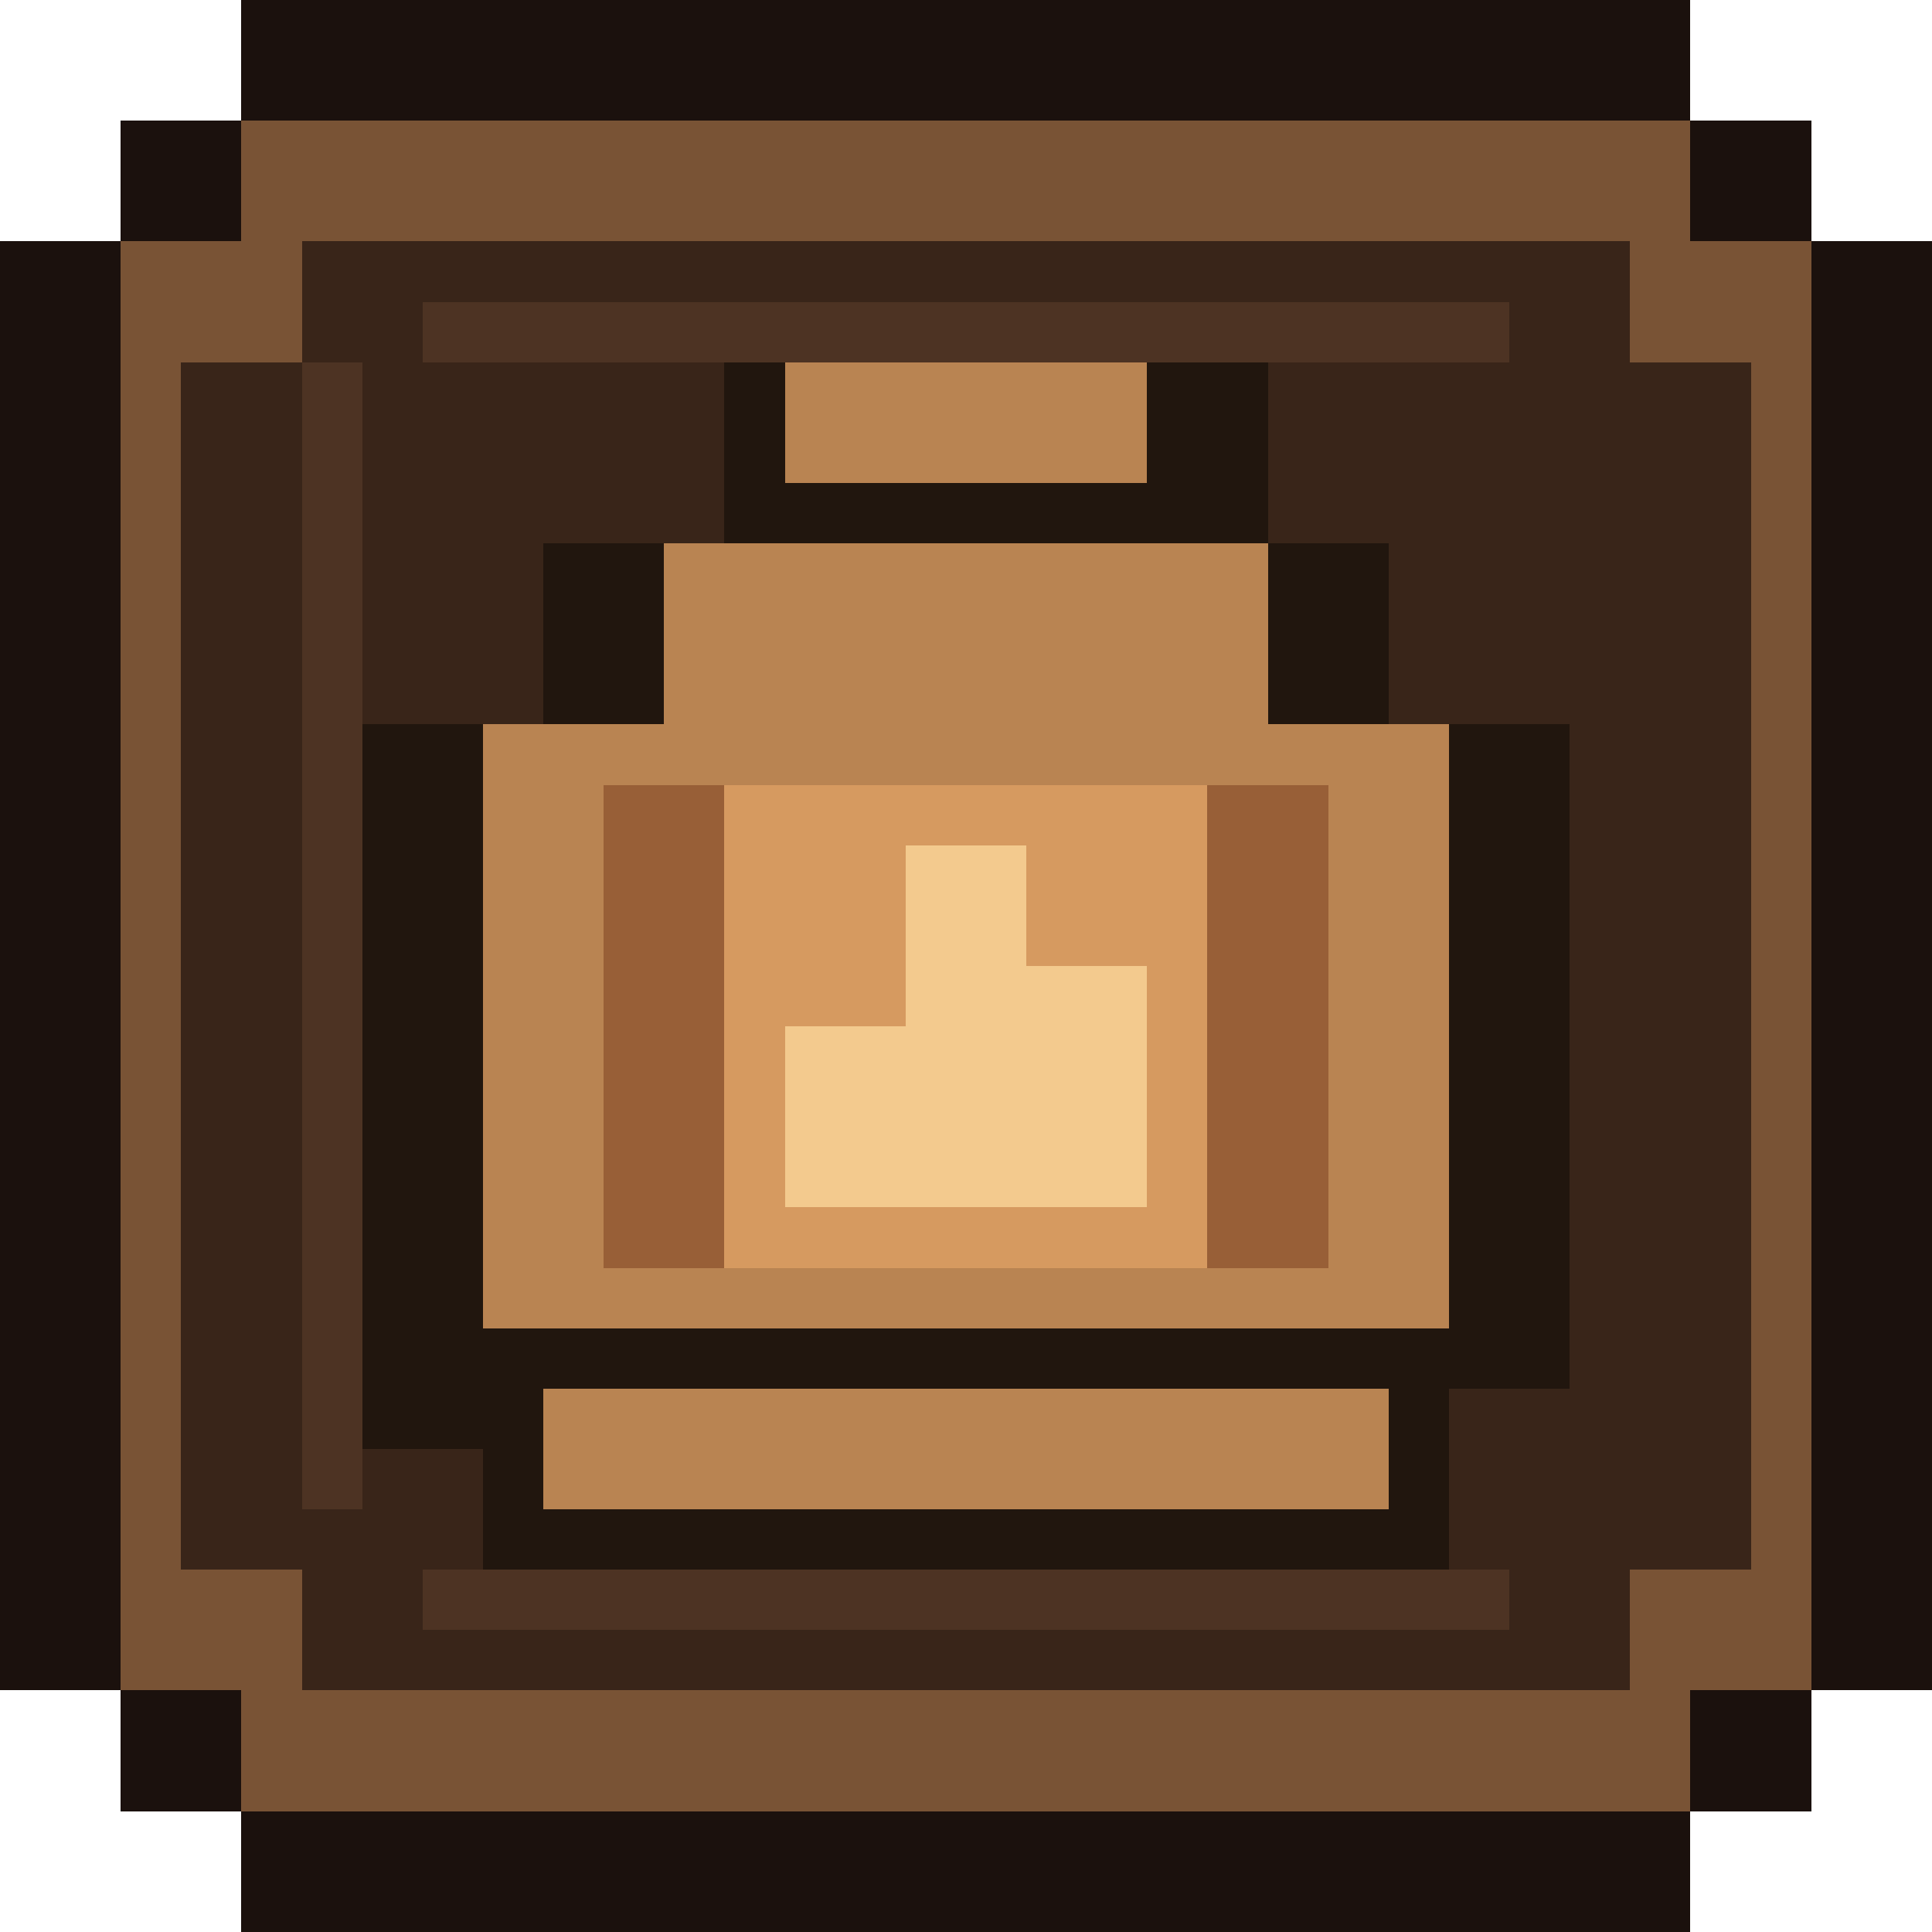
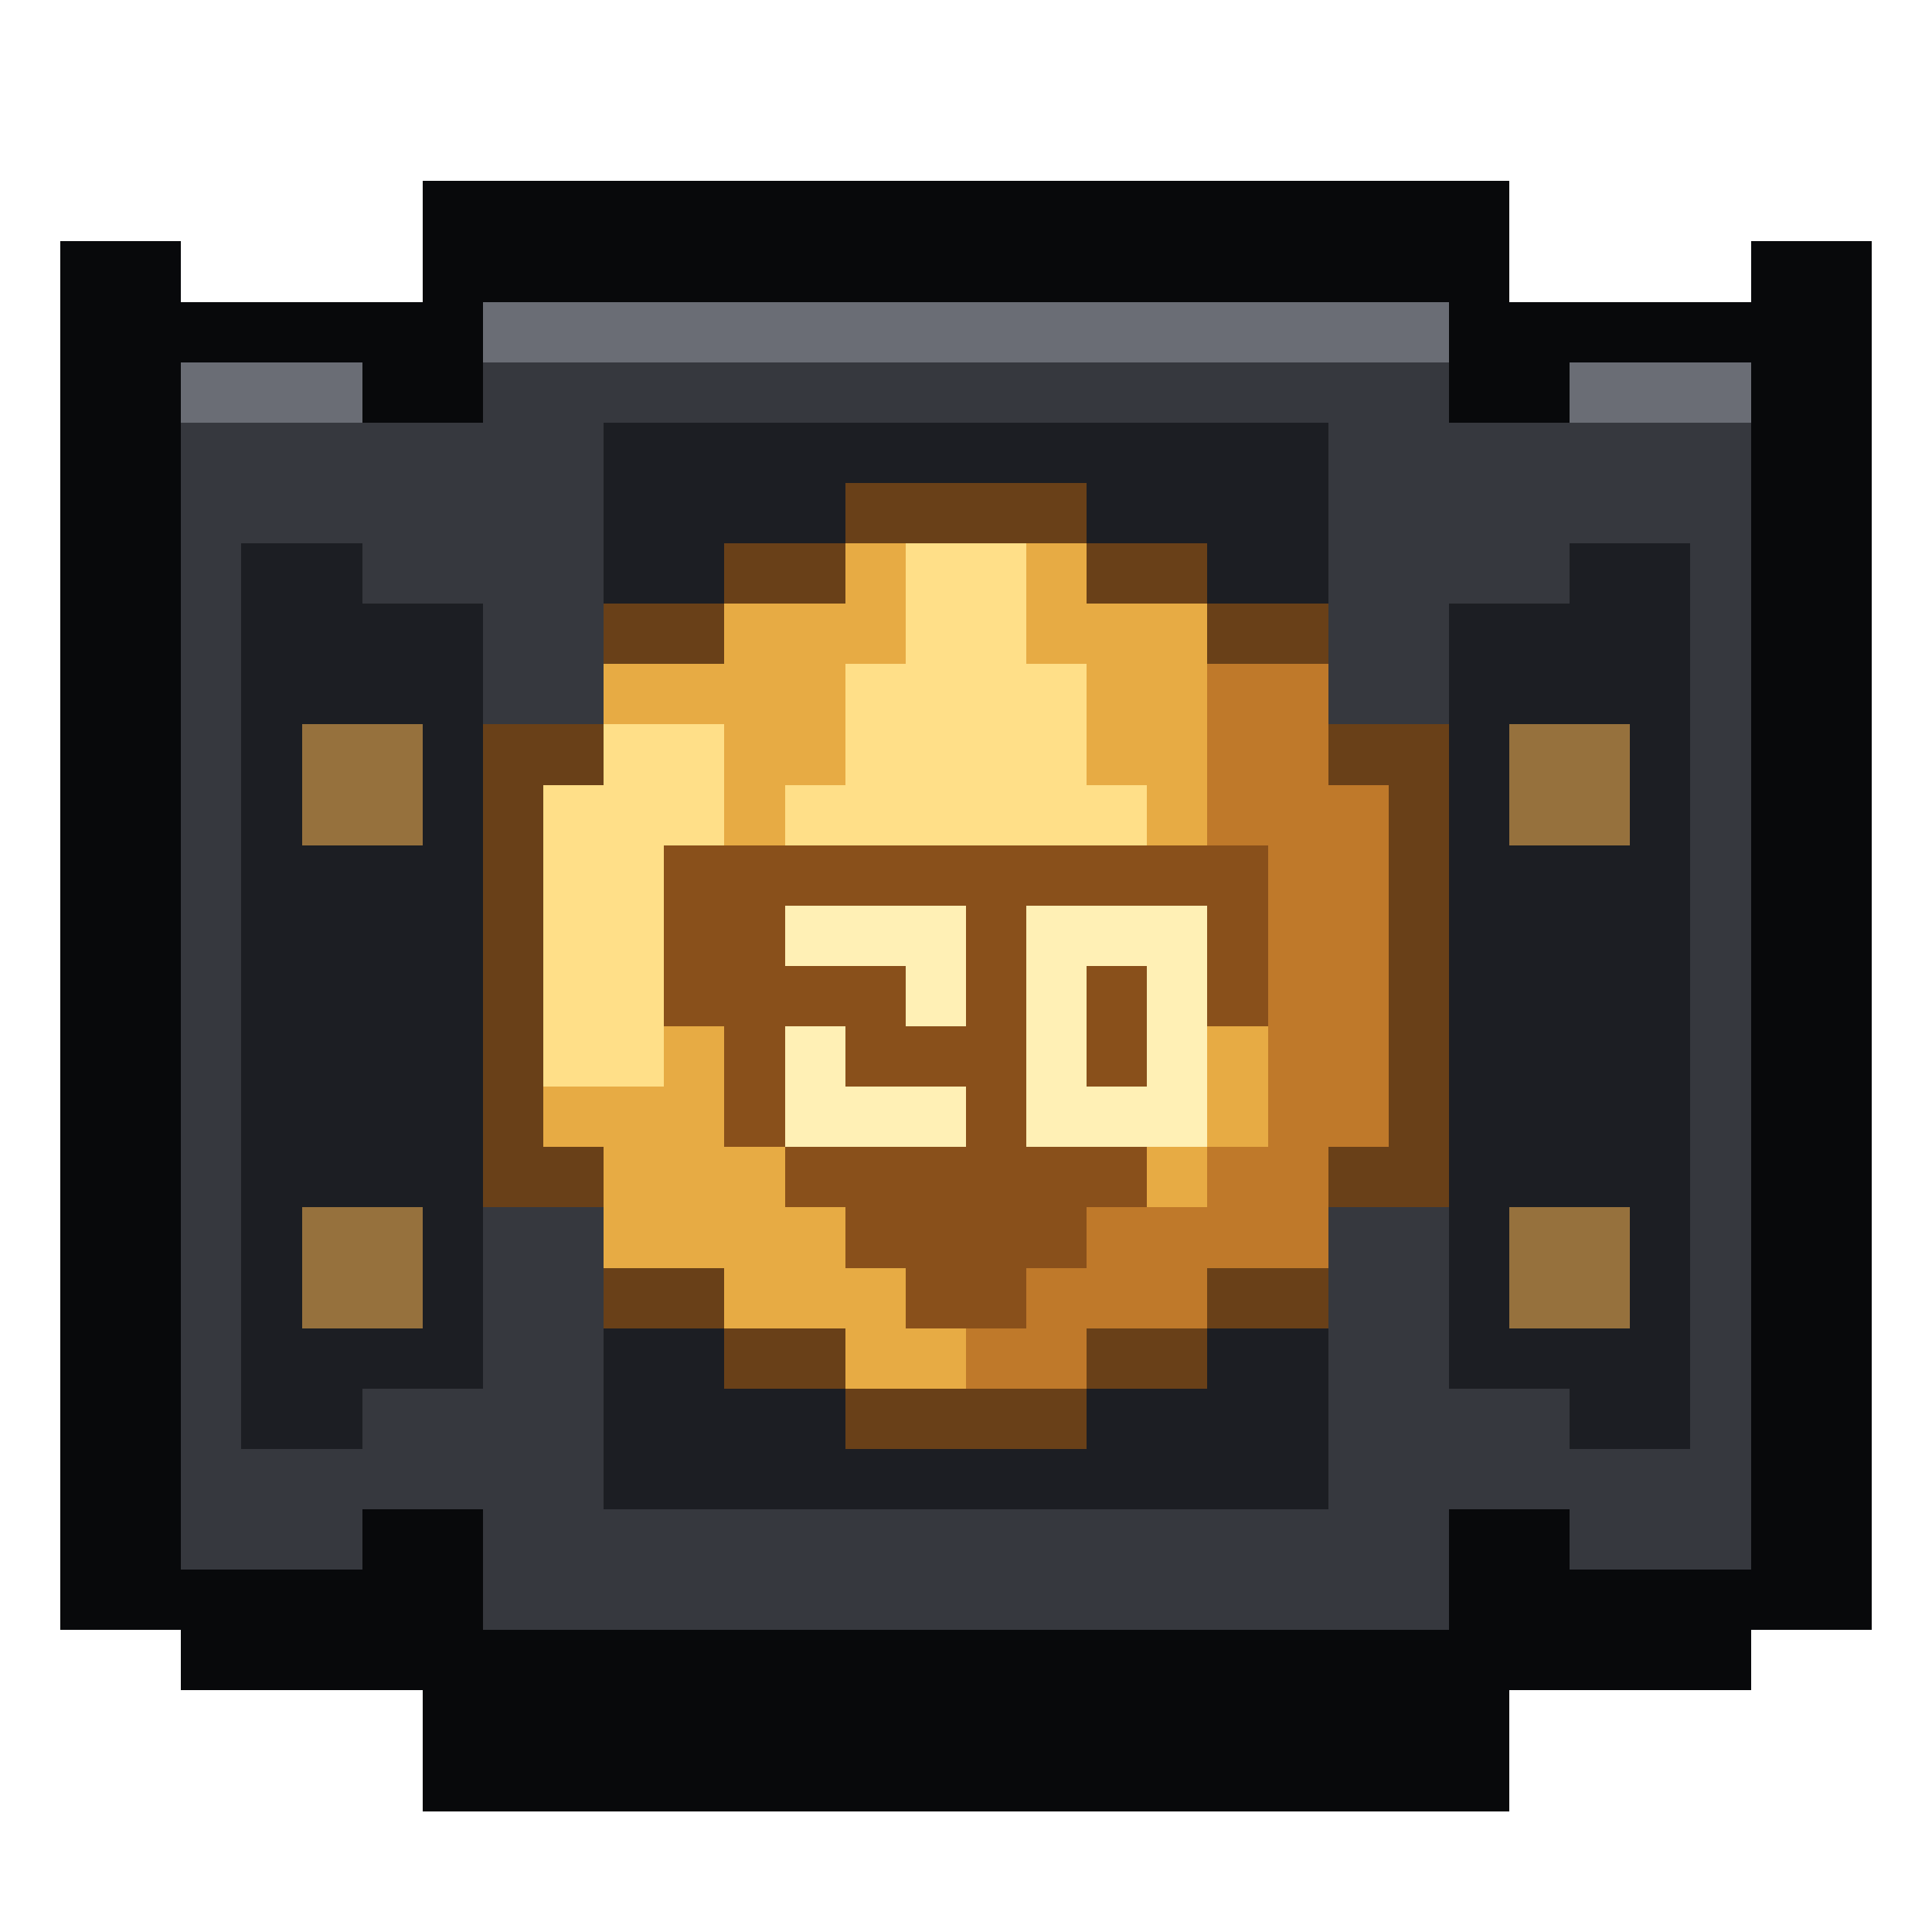
<svg xmlns="http://www.w3.org/2000/svg" width="256" height="256" viewBox="0 0 32 32" shape-rendering="crispEdges">
-   <path fill="#1b110d" d="M4 0h24v2h2v2h2v24h-2v2h-2v2H4v-2H2v-2H0V4h2V2h2z" />
-   <path fill="#795335" d="M4 2h24v2h2v24h-2v2H4v-2H2V4h2z" />
-   <path fill="#392519" d="M5 4h22v2h2v20h-2v2H5v-2H3V6h2z" />
-   <path fill="#4d3323" d="M5 6h1v19H5zM7 5h18v1H7zM7 26h18v1H7z" />
-   <path fill="#21160e" d="M12 6h9v3h2v3h3v11h-2v3H8v-2H6V12h3V9h3z" />
-   <path fill="#b98452" d="M13 6h6v2h-6zM11 9h10v3H11zM8 12h16v10H8zM9 23h14v2H9z" />
-   <path fill="#985f37" d="M10 13h12v8H10z" />
-   <path fill="#d69a60" d="M12 13h8v8h-8z" />
-   <path fill="#f3ca8e" d="M15 14h2v2h2v4h-6v-3h2z" />
+   <path fill="#08090b" d="M1 4h2v1h4V3h18v2h4V4h2v23h-2v1h-4v2H7v-2H3v-1H1z" />
+   <path fill="#36383e" d="M3 6h3v1h3v18H6v1H3zM23 7h3V6h3v20h-3v-1h-3z" />
+   <path fill="#1c1e23" d="M4 9h2v1h2v13H6v1H4zM24 10h2V9h2v15h-2v-1h-2z" />
+   <path fill="#36383e" d="M8 5h16v22H8z" />
+   <path fill="#1c1e23" d="M10 7h12v18H10z" />
+   <path fill="#6a6d75" d="M3 6h3v1H3zM26 6h3v1h-3zM8 5h16v1H8z" />
+   <path fill="#96713d" d="M5 12h2v2H5zM25 12h2v2h-2zM5 20h2v2H5zM25 20h2v2h-2z" />
+   <path fill="#694018" d="M14 8h4v1h2v1h2v2h2v8h-2v2h-2v1h-2v1h-4v-1h-2v-1h-2v-2H8v-8h2v-2h2V9h2z" />
+   <path fill="#e7ab44" d="M14 9h4v1h2v1h2v2h1v6h-1v2h-2v1h-2v1h-4v-1h-2v-1h-2v-2H9v-6h1v-2h2v-1h2z" />
+   <path fill="#ffdf88" d="M15 9h2v2h1v2h1v1h-6v-1h1v-2h1zM10 12h2v2h1v1h-2v3H9v-5h1z" />
+   <path fill="#bf792a" d="M20 11h2v2h1v6h-1v2h-2v1h-2v1h-2v-2h2v-1h2v-1h1v-4h-1z" />
+   <path fill="#89501b" d="M11 14h10v3h-1v2h-1v1h-1v1h-1v1h-2v-1h-1v-1h-1v-1h-1v-2h-1z" />
+   <path fill="#fff0b5" d="M13 15h3v2h-2v1h2v1h-3v-2h2v-1h-2zM17 15h3v4h-3z" />
+   <path fill="#89501b" d="M18 16h1v2h-1z" />
</svg>
